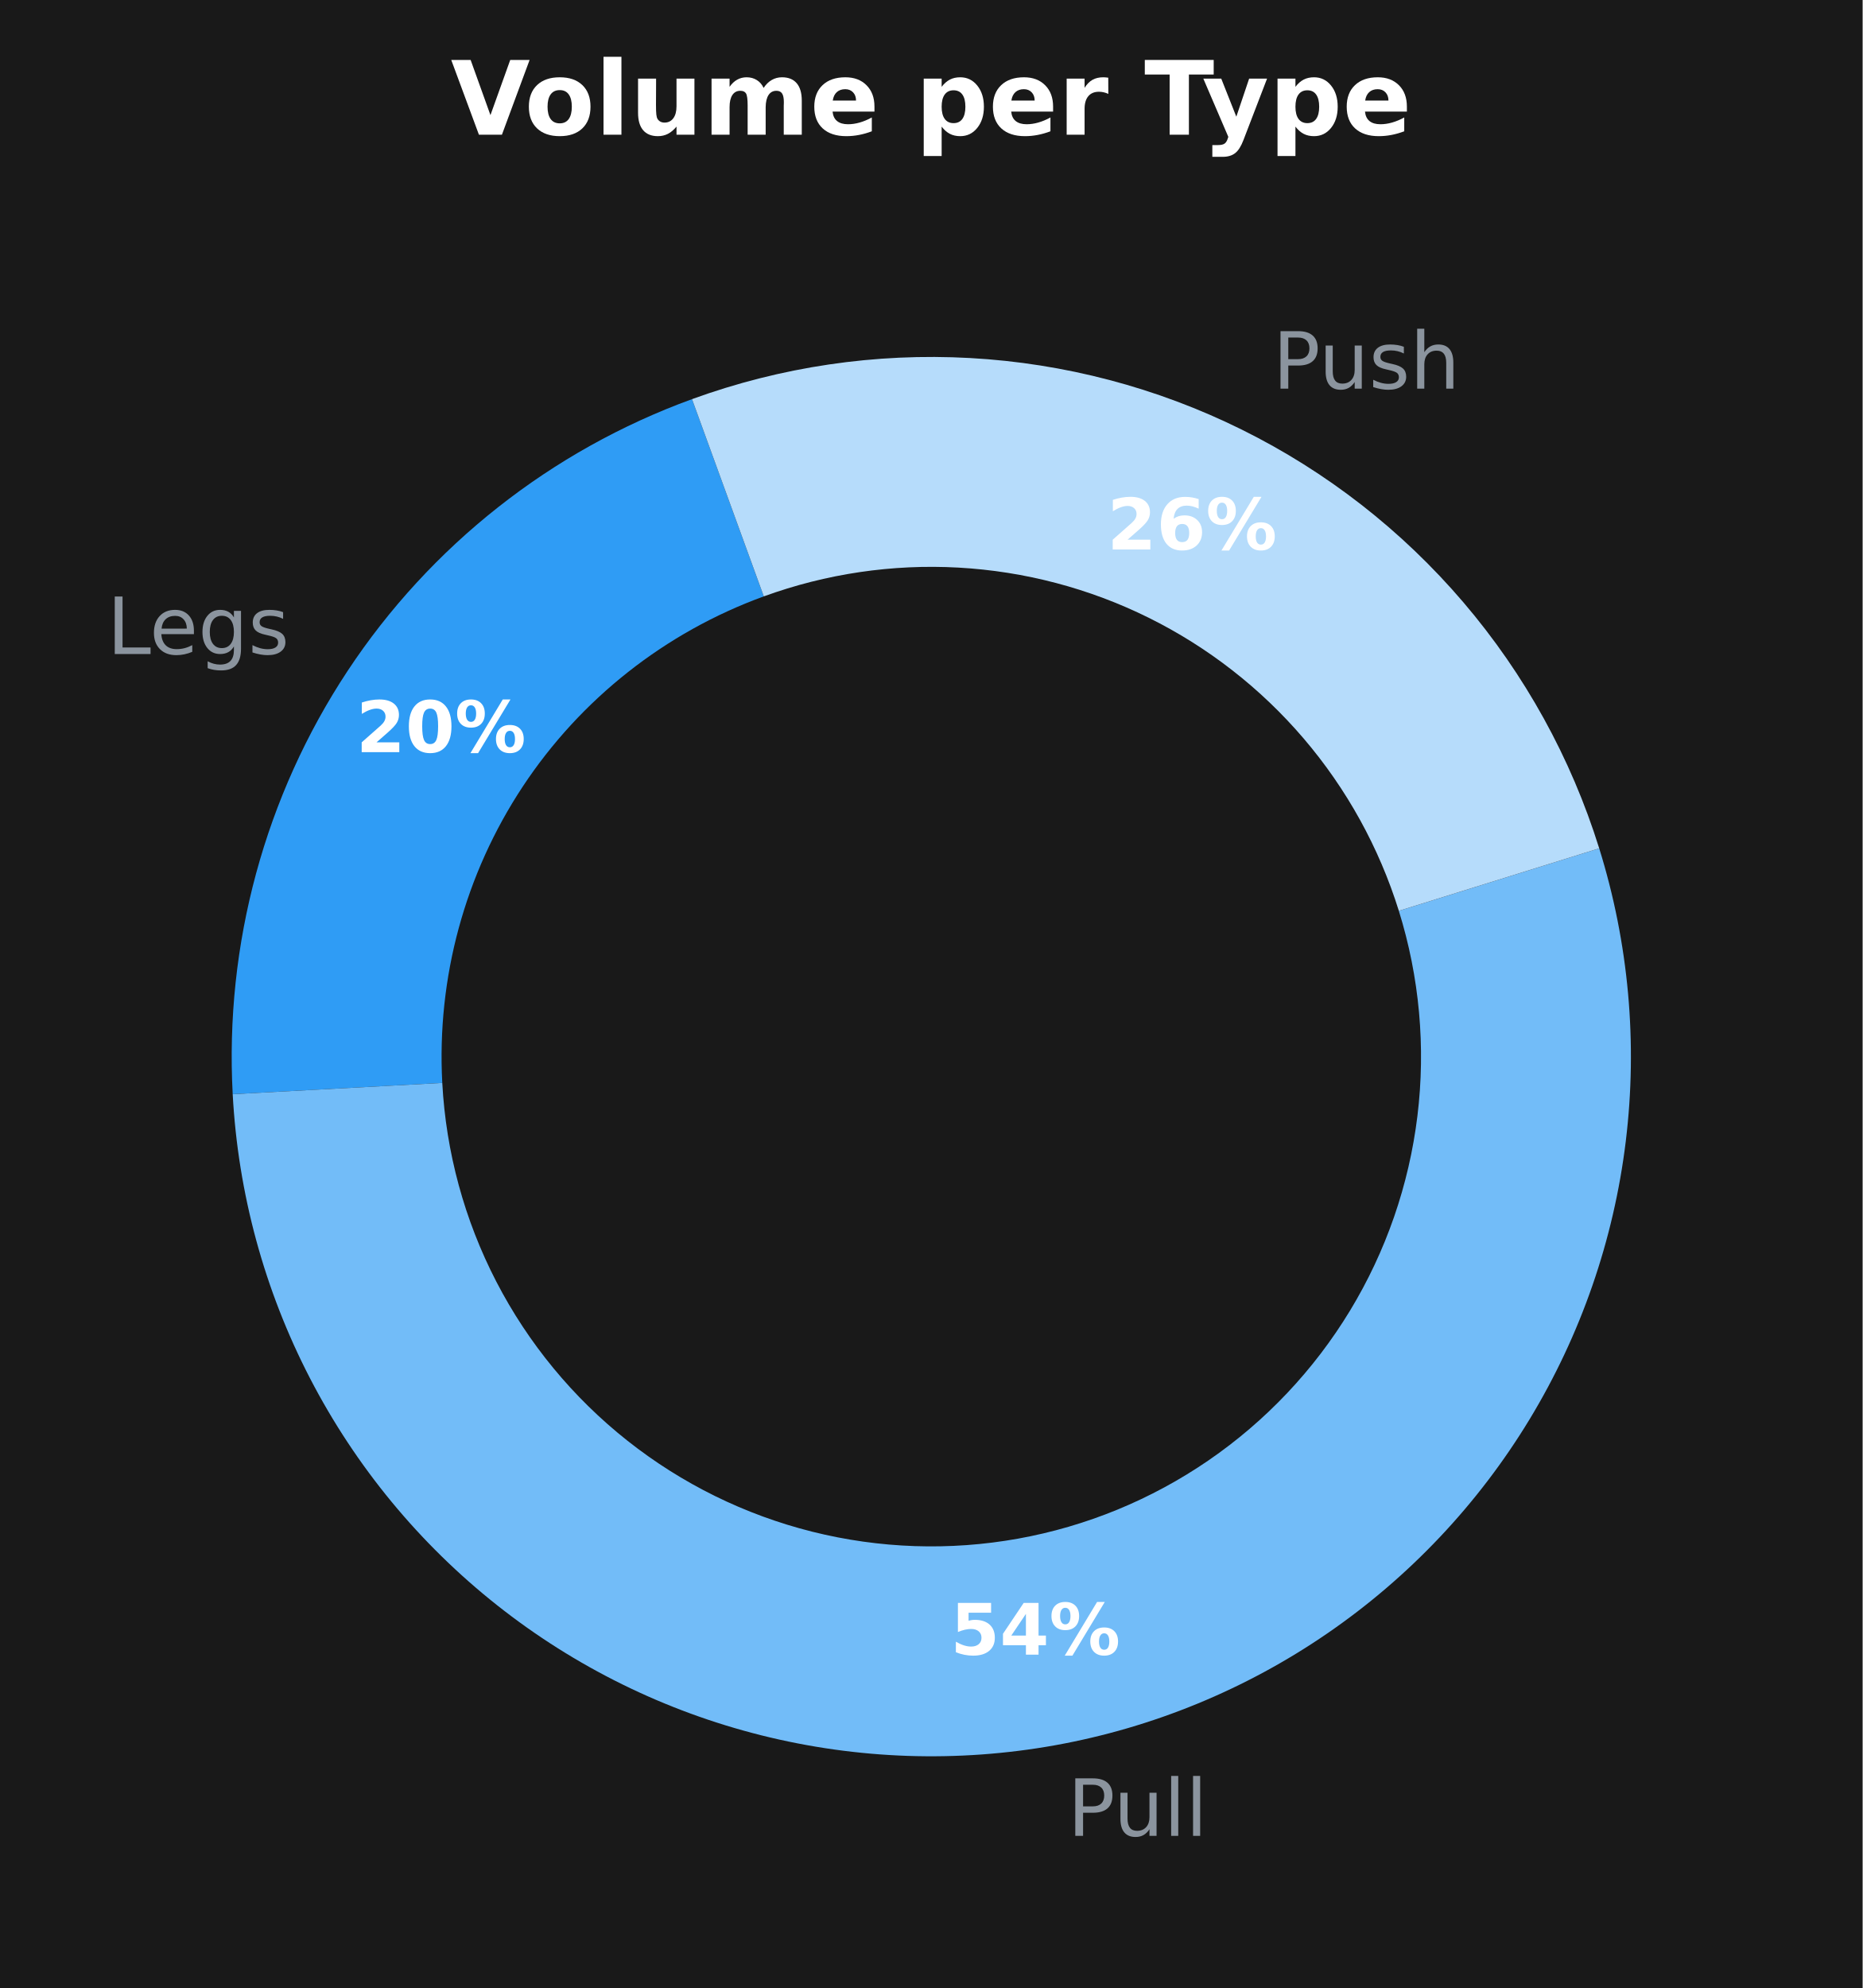
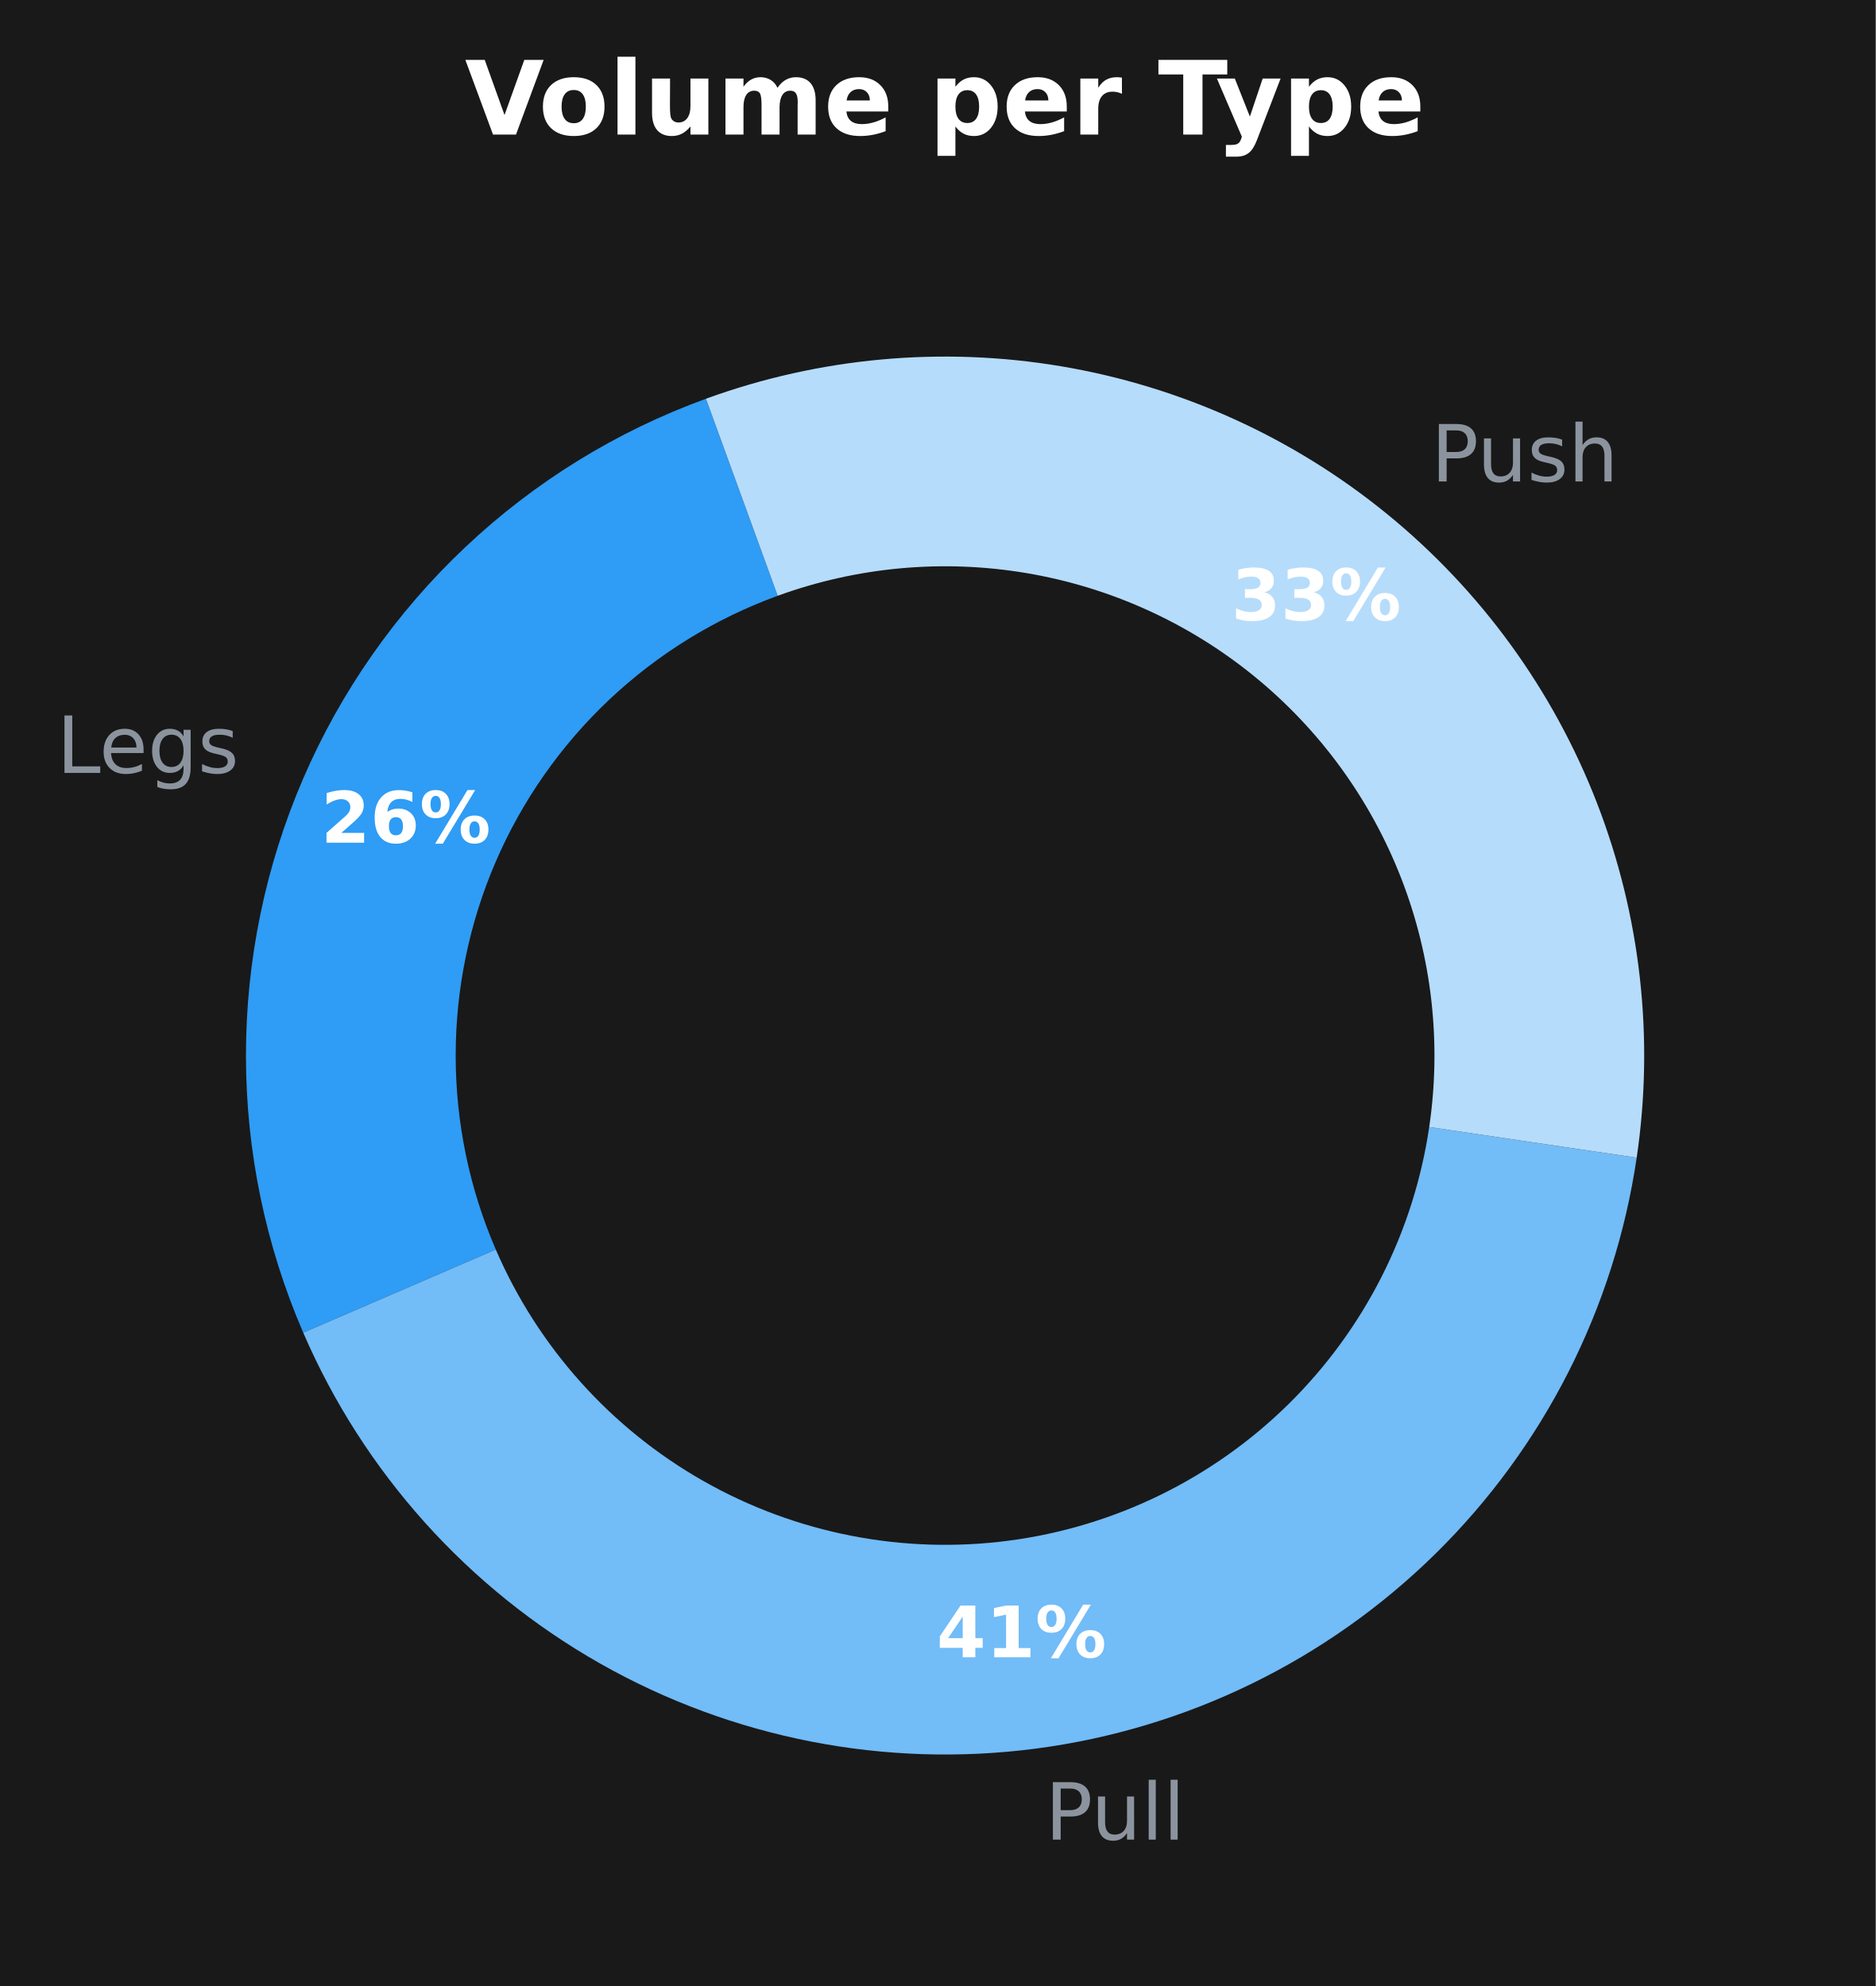
- <svg xmlns="http://www.w3.org/2000/svg" xmlns:xlink="http://www.w3.org/1999/xlink" width="236.16pt" height="252.038pt" viewBox="0 0 236.16 252.038" version="1.1">
+ <svg xmlns="http://www.w3.org/2000/svg" xmlns:xlink="http://www.w3.org/1999/xlink" width="237.99pt" height="252.038pt" viewBox="0 0 237.99 252.038" version="1.1">
  <defs>
    <style type="text/css">*{stroke-linejoin: round; stroke-linecap: butt}</style>
  </defs>
  <g id="figure_1">
    <g id="patch_1">
-       <path d="M 0 252.038  L 236.16 252.038  L 236.16 0  L 0 0  z " style="fill: #191919" />
+       <path d="M 0 252.038  L 237.99 252.038  L 237.99 0  L 0 0  z " style="fill: #191919" />
    </g>
    <g id="axes_1">
      <g id="patch_2">
-         <path d="M 87.741 50.603  C 69.874 57.107 54.562 69.186 44.078 85.049  C 33.594 100.912 28.483 119.733 29.504 138.72  L 56.077 137.292  C 55.362 124.001 58.94 110.826 66.278 99.722  C 73.617 88.618 84.336 80.162 96.843 75.61  z " style="fill: #2f9cf5" />
+         <path d="M 89.571 50.603  C 78.214 54.737 67.821 61.148 59.031 69.443  C 50.241 77.738 43.238 87.742 38.453 98.84  C 33.669 109.938 31.202 121.898 31.206 133.984  C 31.209 146.07 33.683 158.028 38.474 169.124  L 62.905 158.574  C 59.551 150.807 57.819 142.436 57.817 133.976  C 57.814 125.516 59.541 117.144 62.89 109.375  C 66.24 101.607 71.142 94.604 77.295 88.797  C 83.448 82.991 90.723 78.503 98.673 75.61  z " style="fill: #2f9cf5" />
      </g>
      <g id="patch_3">
-         <path d="M 29.504 138.721  C 30.179 151.279 33.518 163.552 39.297 174.722  C 45.077 185.892 53.166 195.706 63.028 203.511  C 72.889 211.317 84.299 216.936 96.497 219.996  C 108.696 223.056 121.407 223.487 133.785 221.261  C 146.163 219.034 157.927 214.2 168.295 207.08  C 178.662 199.961 187.398 190.717 193.921 179.964  C 200.444 169.211 204.606 157.193 206.13 144.709  C 207.654 132.225 206.506 119.559 202.763 107.552  L 177.358 115.474  C 179.978 123.878 180.782 132.745 179.715 141.484  C 178.648 150.223 175.735 158.635 171.169 166.162  C 166.603 173.689 160.488 180.16 153.23 185.144  C 145.973 190.127 137.738 193.511 129.074 195.07  C 120.409 196.628 111.511 196.327 102.972 194.185  C 94.433 192.043 86.446 188.109 79.543 182.645  C 72.64 177.181 66.978 170.311 62.932 162.492  C 58.886 154.673 56.549 146.083 56.077 137.292  z " style="fill: #72bcf8" />
+         <path d="M 38.474 169.124  C 46.122 186.834 59.342 201.575 76.118 211.099  C 92.894 220.622 112.328 224.418 131.455 221.907  C 150.581 219.397 168.377 210.714 182.127 197.183  C 195.877 183.653 204.845 165.999 207.662 146.915  L 181.337 143.028  C 179.364 156.387 173.087 168.744 163.462 178.216  C 153.837 187.687 141.38 193.765 127.991 195.523  C 114.602 197.28 100.999 194.623 89.256 187.956  C 77.512 181.29 68.258 170.971 62.905 158.574  z " style="fill: #72bcf8" />
      </g>
      <g id="patch_4">
-         <path d="M 202.763 107.552  C 199.191 96.098 193.332 85.487 185.542 76.362  C 177.752 67.238 168.191 59.788 157.439 54.464  C 146.687 49.14 134.965 46.053 122.986 45.39  C 111.006 44.726 99.016 46.5 87.741 50.603  L 96.843 75.61  C 104.735 72.737 113.128 71.496 121.514 71.96  C 129.9 72.425 138.105 74.586 145.631 78.312  C 153.158 82.039 159.85 87.254 165.304 93.641  C 170.757 100.028 174.858 107.456 177.358 115.474  z " style="fill: #b6dcfb" />
+         <path d="M 207.662 146.915  C 209.906 131.72 208.165 116.2 202.61 101.88  C 197.056 87.559 187.876 74.925 175.973 65.217  C 164.07 55.509 149.847 49.058 134.703 46.496  C 119.558 43.935 104.005 45.35 89.571 50.603  L 98.673 75.61  C 108.776 71.933 119.663 70.942 130.265 72.735  C 140.866 74.528 150.822 79.044 159.154 85.839  C 167.486 92.635 173.912 101.479 177.8 111.503  C 181.688 121.527 182.907 132.391 181.337 143.028  z " style="fill: #b6dcfb" />
      </g>
      <g id="matplotlib.axis_1" />
      <g id="matplotlib.axis_2" />
      <g id="text_1">
-         <g style="fill: #8b949e" transform="translate(13.56979 82.91759) scale(0.1 -0.1)">
+         <g style="fill: #8b949e" transform="translate(7.2 98.08767) scale(0.1 -0.1)">
          <defs>
            <path id="DejaVuSans-4c" d="M 628 4666  L 1259 4666  L 1259 531  L 3531 531  L 3531 0  L 628 0  L 628 4666  z " transform="scale(0.015625)" />
            <path id="DejaVuSans-65" d="M 3597 1894  L 3597 1613  L 953 1613  Q 991 1019 1311 708  Q 1631 397 2203 397  Q 2534 397 2845 478  Q 3156 559 3463 722  L 3463 178  Q 3153 47 2828 -22  Q 2503 -91 2169 -91  Q 1331 -91 842 396  Q 353 884 353 1716  Q 353 2575 817 3079  Q 1281 3584 2069 3584  Q 2775 3584 3186 3129  Q 3597 2675 3597 1894  z M 3022 2063  Q 3016 2534 2758 2815  Q 2500 3097 2075 3097  Q 1594 3097 1305 2825  Q 1016 2553 972 2059  L 3022 2063  z " transform="scale(0.015625)" />
            <path id="DejaVuSans-67" d="M 2906 1791  Q 2906 2416 2648 2759  Q 2391 3103 1925 3103  Q 1463 3103 1205 2759  Q 947 2416 947 1791  Q 947 1169 1205 825  Q 1463 481 1925 481  Q 2391 481 2648 825  Q 2906 1169 2906 1791  z M 3481 434  Q 3481 -459 3084 -895  Q 2688 -1331 1869 -1331  Q 1566 -1331 1297 -1286  Q 1028 -1241 775 -1147  L 775 -588  Q 1028 -725 1275 -790  Q 1522 -856 1778 -856  Q 2344 -856 2625 -561  Q 2906 -266 2906 331  L 2906 616  Q 2728 306 2450 153  Q 2172 0 1784 0  Q 1141 0 747 490  Q 353 981 353 1791  Q 353 2603 747 3093  Q 1141 3584 1784 3584  Q 2172 3584 2450 3431  Q 2728 3278 2906 2969  L 2906 3500  L 3481 3500  L 3481 434  z " transform="scale(0.015625)" />
            <path id="DejaVuSans-73" d="M 2834 3397  L 2834 2853  Q 2591 2978 2328 3040  Q 2066 3103 1784 3103  Q 1356 3103 1142 2972  Q 928 2841 928 2578  Q 928 2378 1081 2264  Q 1234 2150 1697 2047  L 1894 2003  Q 2506 1872 2764 1633  Q 3022 1394 3022 966  Q 3022 478 2636 193  Q 2250 -91 1575 -91  Q 1294 -91 989 -36  Q 684 19 347 128  L 347 722  Q 666 556 975 473  Q 1284 391 1588 391  Q 1994 391 2212 530  Q 2431 669 2431 922  Q 2431 1156 2273 1281  Q 2116 1406 1581 1522  L 1381 1569  Q 847 1681 609 1914  Q 372 2147 372 2553  Q 372 3047 722 3315  Q 1072 3584 1716 3584  Q 2034 3584 2315 3537  Q 2597 3491 2834 3397  z " transform="scale(0.015625)" />
          </defs>
          <use xlink:href="#DejaVuSans-4c" />
          <use xlink:href="#DejaVuSans-65" transform="translate(53.96289 0)" />
          <use xlink:href="#DejaVuSans-67" transform="translate(115.4863 0)" />
          <use xlink:href="#DejaVuSans-73" transform="translate(178.9629 0)" />
        </g>
      </g>
      <g id="text_2">
-         <g style="fill: #ffffff" transform="translate(45.147 95.35796) scale(0.09 -0.09)">
+         <g style="fill: #ffffff" transform="translate(40.71529 106.9424) scale(0.09 -0.09)">
          <defs>
            <path id="DejaVuSans-Bold-32" d="M 1844 884  L 3897 884  L 3897 0  L 506 0  L 506 884  L 2209 2388  Q 2438 2594 2547 2791  Q 2656 2988 2656 3200  Q 2656 3528 2436 3728  Q 2216 3928 1850 3928  Q 1569 3928 1234 3808  Q 900 3688 519 3450  L 519 4475  Q 925 4609 1322 4679  Q 1719 4750 2100 4750  Q 2938 4750 3402 4381  Q 3866 4013 3866 3353  Q 3866 2972 3669 2642  Q 3472 2313 2841 1759  L 1844 884  z " transform="scale(0.015625)" />
-             <path id="DejaVuSans-Bold-30" d="M 2944 2338  Q 2944 3213 2780 3570  Q 2616 3928 2228 3928  Q 1841 3928 1675 3570  Q 1509 3213 1509 2338  Q 1509 1453 1675 1090  Q 1841 728 2228 728  Q 2613 728 2778 1090  Q 2944 1453 2944 2338  z M 4147 2328  Q 4147 1169 3647 539  Q 3147 -91 2228 -91  Q 1306 -91 806 539  Q 306 1169 306 2328  Q 306 3491 806 4120  Q 1306 4750 2228 4750  Q 3147 4750 3647 4120  Q 4147 3491 4147 2328  z " transform="scale(0.015625)" />
+             <path id="DejaVuSans-Bold-36" d="M 2316 2303  Q 2000 2303 1842 2098  Q 1684 1894 1684 1484  Q 1684 1075 1842 870  Q 2000 666 2316 666  Q 2634 666 2792 870  Q 2950 1075 2950 1484  Q 2950 1894 2792 2098  Q 2634 2303 2316 2303  z M 3803 4544  L 3803 3681  Q 3506 3822 3243 3889  Q 2981 3956 2731 3956  Q 2194 3956 1894 3657  Q 1594 3359 1544 2772  Q 1750 2925 1990 3001  Q 2231 3078 2516 3078  Q 3231 3078 3670 2659  Q 4109 2241 4109 1563  Q 4109 813 3618 361  Q 3128 -91 2303 -91  Q 1394 -91 895 523  Q 397 1138 397 2266  Q 397 3422 980 4083  Q 1563 4744 2578 4744  Q 2900 4744 3203 4694  Q 3506 4644 3803 4544  z " transform="scale(0.015625)" />
            <path id="DejaVuSans-Bold-25" d="M 4959 1925  Q 4738 1925 4616 1733  Q 4494 1541 4494 1184  Q 4494 825 4614 633  Q 4734 441 4959 441  Q 5184 441 5303 633  Q 5422 825 5422 1184  Q 5422 1541 5301 1733  Q 5181 1925 4959 1925  z M 4959 2450  Q 5541 2450 5875 2112  Q 6209 1775 6209 1184  Q 6209 594 5875 251  Q 5541 -91 4959 -91  Q 4378 -91 4042 251  Q 3706 594 3706 1184  Q 3706 1772 4042 2111  Q 4378 2450 4959 2450  z M 2094 -91  L 1403 -91  L 4319 4750  L 5013 4750  L 2094 -91  z M 1453 4750  Q 2034 4750 2367 4411  Q 2700 4072 2700 3481  Q 2700 2891 2367 2550  Q 2034 2209 1453 2209  Q 872 2209 539 2550  Q 206 2891 206 3481  Q 206 4072 539 4411  Q 872 4750 1453 4750  z M 1453 4225  Q 1228 4225 1106 4031  Q 984 3838 984 3481  Q 984 3122 1106 2926  Q 1228 2731 1453 2731  Q 1678 2731 1798 2926  Q 1919 3122 1919 3481  Q 1919 3838 1797 4031  Q 1675 4225 1453 4225  z " transform="scale(0.015625)" />
          </defs>
          <use xlink:href="#DejaVuSans-Bold-32" />
-           <use xlink:href="#DejaVuSans-Bold-30" transform="translate(69.58008 0)" />
+           <use xlink:href="#DejaVuSans-Bold-36" transform="translate(69.58008 0)" />
          <use xlink:href="#DejaVuSans-Bold-25" transform="translate(139.1602 0)" />
        </g>
      </g>
      <g id="text_3">
-         <g style="fill: #8b949e" transform="translate(135.3558 232.7502) scale(0.1 -0.1)">
+         <g style="fill: #8b949e" transform="translate(132.6091 233.4618) scale(0.1 -0.1)">
          <defs>
            <path id="DejaVuSans-50" d="M 1259 4147  L 1259 2394  L 2053 2394  Q 2494 2394 2734 2622  Q 2975 2850 2975 3272  Q 2975 3691 2734 3919  Q 2494 4147 2053 4147  L 1259 4147  z M 628 4666  L 2053 4666  Q 2838 4666 3239 4311  Q 3641 3956 3641 3272  Q 3641 2581 3239 2228  Q 2838 1875 2053 1875  L 1259 1875  L 1259 0  L 628 0  L 628 4666  z " transform="scale(0.015625)" />
            <path id="DejaVuSans-75" d="M 544 1381  L 544 3500  L 1119 3500  L 1119 1403  Q 1119 906 1312 657  Q 1506 409 1894 409  Q 2359 409 2629 706  Q 2900 1003 2900 1516  L 2900 3500  L 3475 3500  L 3475 0  L 2900 0  L 2900 538  Q 2691 219 2414 64  Q 2138 -91 1772 -91  Q 1169 -91 856 284  Q 544 659 544 1381  z M 1991 3584  L 1991 3584  z " transform="scale(0.015625)" />
            <path id="DejaVuSans-6c" d="M 603 4863  L 1178 4863  L 1178 0  L 603 0  L 603 4863  z " transform="scale(0.015625)" />
          </defs>
          <use xlink:href="#DejaVuSans-50" />
          <use xlink:href="#DejaVuSans-75" transform="translate(58.55273 0)" />
          <use xlink:href="#DejaVuSans-6c" transform="translate(121.9316 0)" />
          <use xlink:href="#DejaVuSans-6c" transform="translate(149.7148 0)" />
        </g>
      </g>
      <g id="text_4">
-         <g style="fill: #ffffff" transform="translate(120.5013 209.7756) scale(0.09 -0.09)">
+         <g style="fill: #ffffff" transform="translate(118.8363 210.319) scale(0.09 -0.09)">
          <defs>
-             <path id="DejaVuSans-Bold-35" d="M 678 4666  L 3669 4666  L 3669 3781  L 1638 3781  L 1638 3059  Q 1775 3097 1914 3117  Q 2053 3138 2203 3138  Q 3056 3138 3531 2711  Q 4006 2284 4006 1522  Q 4006 766 3489 337  Q 2972 -91 2053 -91  Q 1656 -91 1267 -14  Q 878 63 494 219  L 494 1166  Q 875 947 1217 837  Q 1559 728 1863 728  Q 2300 728 2551 942  Q 2803 1156 2803 1522  Q 2803 1891 2551 2103  Q 2300 2316 1863 2316  Q 1603 2316 1309 2248  Q 1016 2181 678 2041  L 678 4666  z " transform="scale(0.015625)" />
            <path id="DejaVuSans-Bold-34" d="M 2356 3675  L 1038 1722  L 2356 1722  L 2356 3675  z M 2156 4666  L 3494 4666  L 3494 1722  L 4159 1722  L 4159 850  L 3494 850  L 3494 0  L 2356 0  L 2356 850  L 288 850  L 288 1881  L 2156 4666  z " transform="scale(0.015625)" />
+             <path id="DejaVuSans-Bold-31" d="M 750 831  L 1813 831  L 1813 3847  L 722 3622  L 722 4441  L 1806 4666  L 2950 4666  L 2950 831  L 4013 831  L 4013 0  L 750 0  L 750 831  z " transform="scale(0.015625)" />
          </defs>
-           <use xlink:href="#DejaVuSans-Bold-35" />
-           <use xlink:href="#DejaVuSans-Bold-34" transform="translate(69.58008 0)" />
+           <use xlink:href="#DejaVuSans-Bold-34" />
+           <use xlink:href="#DejaVuSans-Bold-31" transform="translate(69.58008 0)" />
          <use xlink:href="#DejaVuSans-Bold-25" transform="translate(139.1602 0)" />
        </g>
      </g>
      <g id="text_5">
-         <g style="fill: #8b949e" transform="translate(161.3745 49.27392) scale(0.1 -0.1)">
+         <g style="fill: #8b949e" transform="translate(181.5792 61.10221) scale(0.1 -0.1)">
          <defs>
            <path id="DejaVuSans-68" d="M 3513 2113  L 3513 0  L 2938 0  L 2938 2094  Q 2938 2591 2744 2837  Q 2550 3084 2163 3084  Q 1697 3084 1428 2787  Q 1159 2491 1159 1978  L 1159 0  L 581 0  L 581 4863  L 1159 4863  L 1159 2956  Q 1366 3272 1645 3428  Q 1925 3584 2291 3584  Q 2894 3584 3203 3211  Q 3513 2838 3513 2113  z " transform="scale(0.015625)" />
          </defs>
          <use xlink:href="#DejaVuSans-50" />
          <use xlink:href="#DejaVuSans-75" transform="translate(58.55273 0)" />
          <use xlink:href="#DejaVuSans-73" transform="translate(121.9316 0)" />
          <use xlink:href="#DejaVuSans-68" transform="translate(174.0312 0)" />
        </g>
      </g>
      <g id="text_6">
-         <g style="fill: #ffffff" transform="translate(140.3701 69.66643) scale(0.09 -0.09)">
+         <g style="fill: #ffffff" transform="translate(156.2316 78.69894) scale(0.09 -0.09)">
          <defs>
-             <path id="DejaVuSans-Bold-36" d="M 2316 2303  Q 2000 2303 1842 2098  Q 1684 1894 1684 1484  Q 1684 1075 1842 870  Q 2000 666 2316 666  Q 2634 666 2792 870  Q 2950 1075 2950 1484  Q 2950 1894 2792 2098  Q 2634 2303 2316 2303  z M 3803 4544  L 3803 3681  Q 3506 3822 3243 3889  Q 2981 3956 2731 3956  Q 2194 3956 1894 3657  Q 1594 3359 1544 2772  Q 1750 2925 1990 3001  Q 2231 3078 2516 3078  Q 3231 3078 3670 2659  Q 4109 2241 4109 1563  Q 4109 813 3618 361  Q 3128 -91 2303 -91  Q 1394 -91 895 523  Q 397 1138 397 2266  Q 397 3422 980 4083  Q 1563 4744 2578 4744  Q 2900 4744 3203 4694  Q 3506 4644 3803 4544  z " transform="scale(0.015625)" />
+             <path id="DejaVuSans-Bold-33" d="M 2981 2516  Q 3453 2394 3698 2092  Q 3944 1791 3944 1325  Q 3944 631 3412 270  Q 2881 -91 1863 -91  Q 1503 -91 1142 -33  Q 781 25 428 141  L 428 1069  Q 766 900 1098 814  Q 1431 728 1753 728  Q 2231 728 2486 893  Q 2741 1059 2741 1369  Q 2741 1688 2480 1852  Q 2219 2016 1709 2016  L 1228 2016  L 1228 2791  L 1734 2791  Q 2188 2791 2409 2933  Q 2631 3075 2631 3366  Q 2631 3634 2415 3781  Q 2200 3928 1806 3928  Q 1516 3928 1219 3862  Q 922 3797 628 3669  L 628 4550  Q 984 4650 1334 4700  Q 1684 4750 2022 4750  Q 2931 4750 3382 4451  Q 3834 4153 3834 3553  Q 3834 3144 3618 2883  Q 3403 2622 2981 2516  z " transform="scale(0.015625)" />
          </defs>
-           <use xlink:href="#DejaVuSans-Bold-32" />
-           <use xlink:href="#DejaVuSans-Bold-36" transform="translate(69.58008 0)" />
+           <use xlink:href="#DejaVuSans-Bold-33" />
+           <use xlink:href="#DejaVuSans-Bold-33" transform="translate(69.58008 0)" />
          <use xlink:href="#DejaVuSans-Bold-25" transform="translate(139.1602 0)" />
        </g>
      </g>
      <g id="text_7">
-         <g style="fill: #ffffff" transform="translate(57.15062 17.07797) scale(0.13 -0.13)">
+         <g style="fill: #ffffff" transform="translate(58.9804 17.07797) scale(0.13 -0.13)">
          <defs>
            <path id="DejaVuSans-Bold-56" d="M 31 4666  L 1241 4666  L 2478 1222  L 3713 4666  L 4922 4666  L 3194 0  L 1759 0  L 31 4666  z " transform="scale(0.015625)" />
            <path id="DejaVuSans-Bold-6f" d="M 2203 2784  Q 1831 2784 1636 2517  Q 1441 2250 1441 1747  Q 1441 1244 1636 976  Q 1831 709 2203 709  Q 2569 709 2762 976  Q 2956 1244 2956 1747  Q 2956 2250 2762 2517  Q 2569 2784 2203 2784  z M 2203 3584  Q 3106 3584 3614 3096  Q 4122 2609 4122 1747  Q 4122 884 3614 396  Q 3106 -91 2203 -91  Q 1297 -91 786 396  Q 275 884 275 1747  Q 275 2609 786 3096  Q 1297 3584 2203 3584  z " transform="scale(0.015625)" />
            <path id="DejaVuSans-Bold-6c" d="M 538 4863  L 1656 4863  L 1656 0  L 538 0  L 538 4863  z " transform="scale(0.015625)" />
            <path id="DejaVuSans-Bold-75" d="M 500 1363  L 500 3500  L 1625 3500  L 1625 3150  Q 1625 2866 1622 2436  Q 1619 2006 1619 1863  Q 1619 1441 1641 1255  Q 1663 1069 1716 984  Q 1784 875 1895 815  Q 2006 756 2150 756  Q 2500 756 2700 1025  Q 2900 1294 2900 1772  L 2900 3500  L 4019 3500  L 4019 0  L 2900 0  L 2900 506  Q 2647 200 2364 54  Q 2081 -91 1741 -91  Q 1134 -91 817 281  Q 500 653 500 1363  z " transform="scale(0.015625)" />
            <path id="DejaVuSans-Bold-6d" d="M 3781 2919  Q 3994 3244 4286 3414  Q 4578 3584 4928 3584  Q 5531 3584 5847 3212  Q 6163 2841 6163 2131  L 6163 0  L 5038 0  L 5038 1825  Q 5041 1866 5042 1909  Q 5044 1953 5044 2034  Q 5044 2406 4934 2573  Q 4825 2741 4581 2741  Q 4263 2741 4089 2478  Q 3916 2216 3909 1719  L 3909 0  L 2784 0  L 2784 1825  Q 2784 2406 2684 2573  Q 2584 2741 2328 2741  Q 2006 2741 1831 2477  Q 1656 2213 1656 1722  L 1656 0  L 531 0  L 531 3500  L 1656 3500  L 1656 2988  Q 1863 3284 2130 3434  Q 2397 3584 2719 3584  Q 3081 3584 3359 3409  Q 3638 3234 3781 2919  z " transform="scale(0.015625)" />
            <path id="DejaVuSans-Bold-65" d="M 4031 1759  L 4031 1441  L 1416 1441  Q 1456 1047 1700 850  Q 1944 653 2381 653  Q 2734 653 3104 758  Q 3475 863 3866 1075  L 3866 213  Q 3469 63 3072 -14  Q 2675 -91 2278 -91  Q 1328 -91 801 392  Q 275 875 275 1747  Q 275 2603 792 3093  Q 1309 3584 2216 3584  Q 3041 3584 3536 3087  Q 4031 2591 4031 1759  z M 2881 2131  Q 2881 2450 2695 2645  Q 2509 2841 2209 2841  Q 1884 2841 1681 2658  Q 1478 2475 1428 2131  L 2881 2131  z " transform="scale(0.015625)" />
            <path id="DejaVuSans-Bold-20" transform="scale(0.015625)" />
            <path id="DejaVuSans-Bold-70" d="M 1656 506  L 1656 -1331  L 538 -1331  L 538 3500  L 1656 3500  L 1656 2988  Q 1888 3294 2169 3439  Q 2450 3584 2816 3584  Q 3463 3584 3878 3070  Q 4294 2556 4294 1747  Q 4294 938 3878 423  Q 3463 -91 2816 -91  Q 2450 -91 2169 54  Q 1888 200 1656 506  z M 2400 2772  Q 2041 2772 1848 2508  Q 1656 2244 1656 1747  Q 1656 1250 1848 986  Q 2041 722 2400 722  Q 2759 722 2948 984  Q 3138 1247 3138 1747  Q 3138 2247 2948 2509  Q 2759 2772 2400 2772  z " transform="scale(0.015625)" />
            <path id="DejaVuSans-Bold-72" d="M 3138 2547  Q 2991 2616 2845 2648  Q 2700 2681 2553 2681  Q 2122 2681 1889 2404  Q 1656 2128 1656 1613  L 1656 0  L 538 0  L 538 3500  L 1656 3500  L 1656 2925  Q 1872 3269 2151 3426  Q 2431 3584 2822 3584  Q 2878 3584 2943 3579  Q 3009 3575 3134 3559  L 3138 2547  z " transform="scale(0.015625)" />
            <path id="DejaVuSans-Bold-54" d="M 31 4666  L 4331 4666  L 4331 3756  L 2784 3756  L 2784 0  L 1581 0  L 1581 3756  L 31 3756  L 31 4666  z " transform="scale(0.015625)" />
            <path id="DejaVuSans-Bold-79" d="M 78 3500  L 1197 3500  L 2138 1125  L 2938 3500  L 4056 3500  L 2584 -331  Q 2363 -916 2067 -1148  Q 1772 -1381 1288 -1381  L 641 -1381  L 641 -647  L 991 -647  Q 1275 -647 1404 -556  Q 1534 -466 1606 -231  L 1638 -134  L 78 3500  z " transform="scale(0.015625)" />
          </defs>
          <use xlink:href="#DejaVuSans-Bold-56" />
          <use xlink:href="#DejaVuSans-Bold-6f" transform="translate(71.89258 0)" />
          <use xlink:href="#DejaVuSans-Bold-6c" transform="translate(140.5938 0)" />
          <use xlink:href="#DejaVuSans-Bold-75" transform="translate(174.8711 0)" />
          <use xlink:href="#DejaVuSans-Bold-6d" transform="translate(246.0625 0)" />
          <use xlink:href="#DejaVuSans-Bold-65" transform="translate(350.2617 0)" />
          <use xlink:href="#DejaVuSans-Bold-20" transform="translate(418.084 0)" />
          <use xlink:href="#DejaVuSans-Bold-70" transform="translate(452.8984 0)" />
          <use xlink:href="#DejaVuSans-Bold-65" transform="translate(524.4805 0)" />
          <use xlink:href="#DejaVuSans-Bold-72" transform="translate(592.3027 0)" />
          <use xlink:href="#DejaVuSans-Bold-20" transform="translate(641.6191 0)" />
          <use xlink:href="#DejaVuSans-Bold-54" transform="translate(676.4336 0)" />
          <use xlink:href="#DejaVuSans-Bold-79" transform="translate(732.7715 0)" />
          <use xlink:href="#DejaVuSans-Bold-70" transform="translate(797.957 0)" />
          <use xlink:href="#DejaVuSans-Bold-65" transform="translate(869.5391 0)" />
        </g>
      </g>
    </g>
  </g>
</svg>
